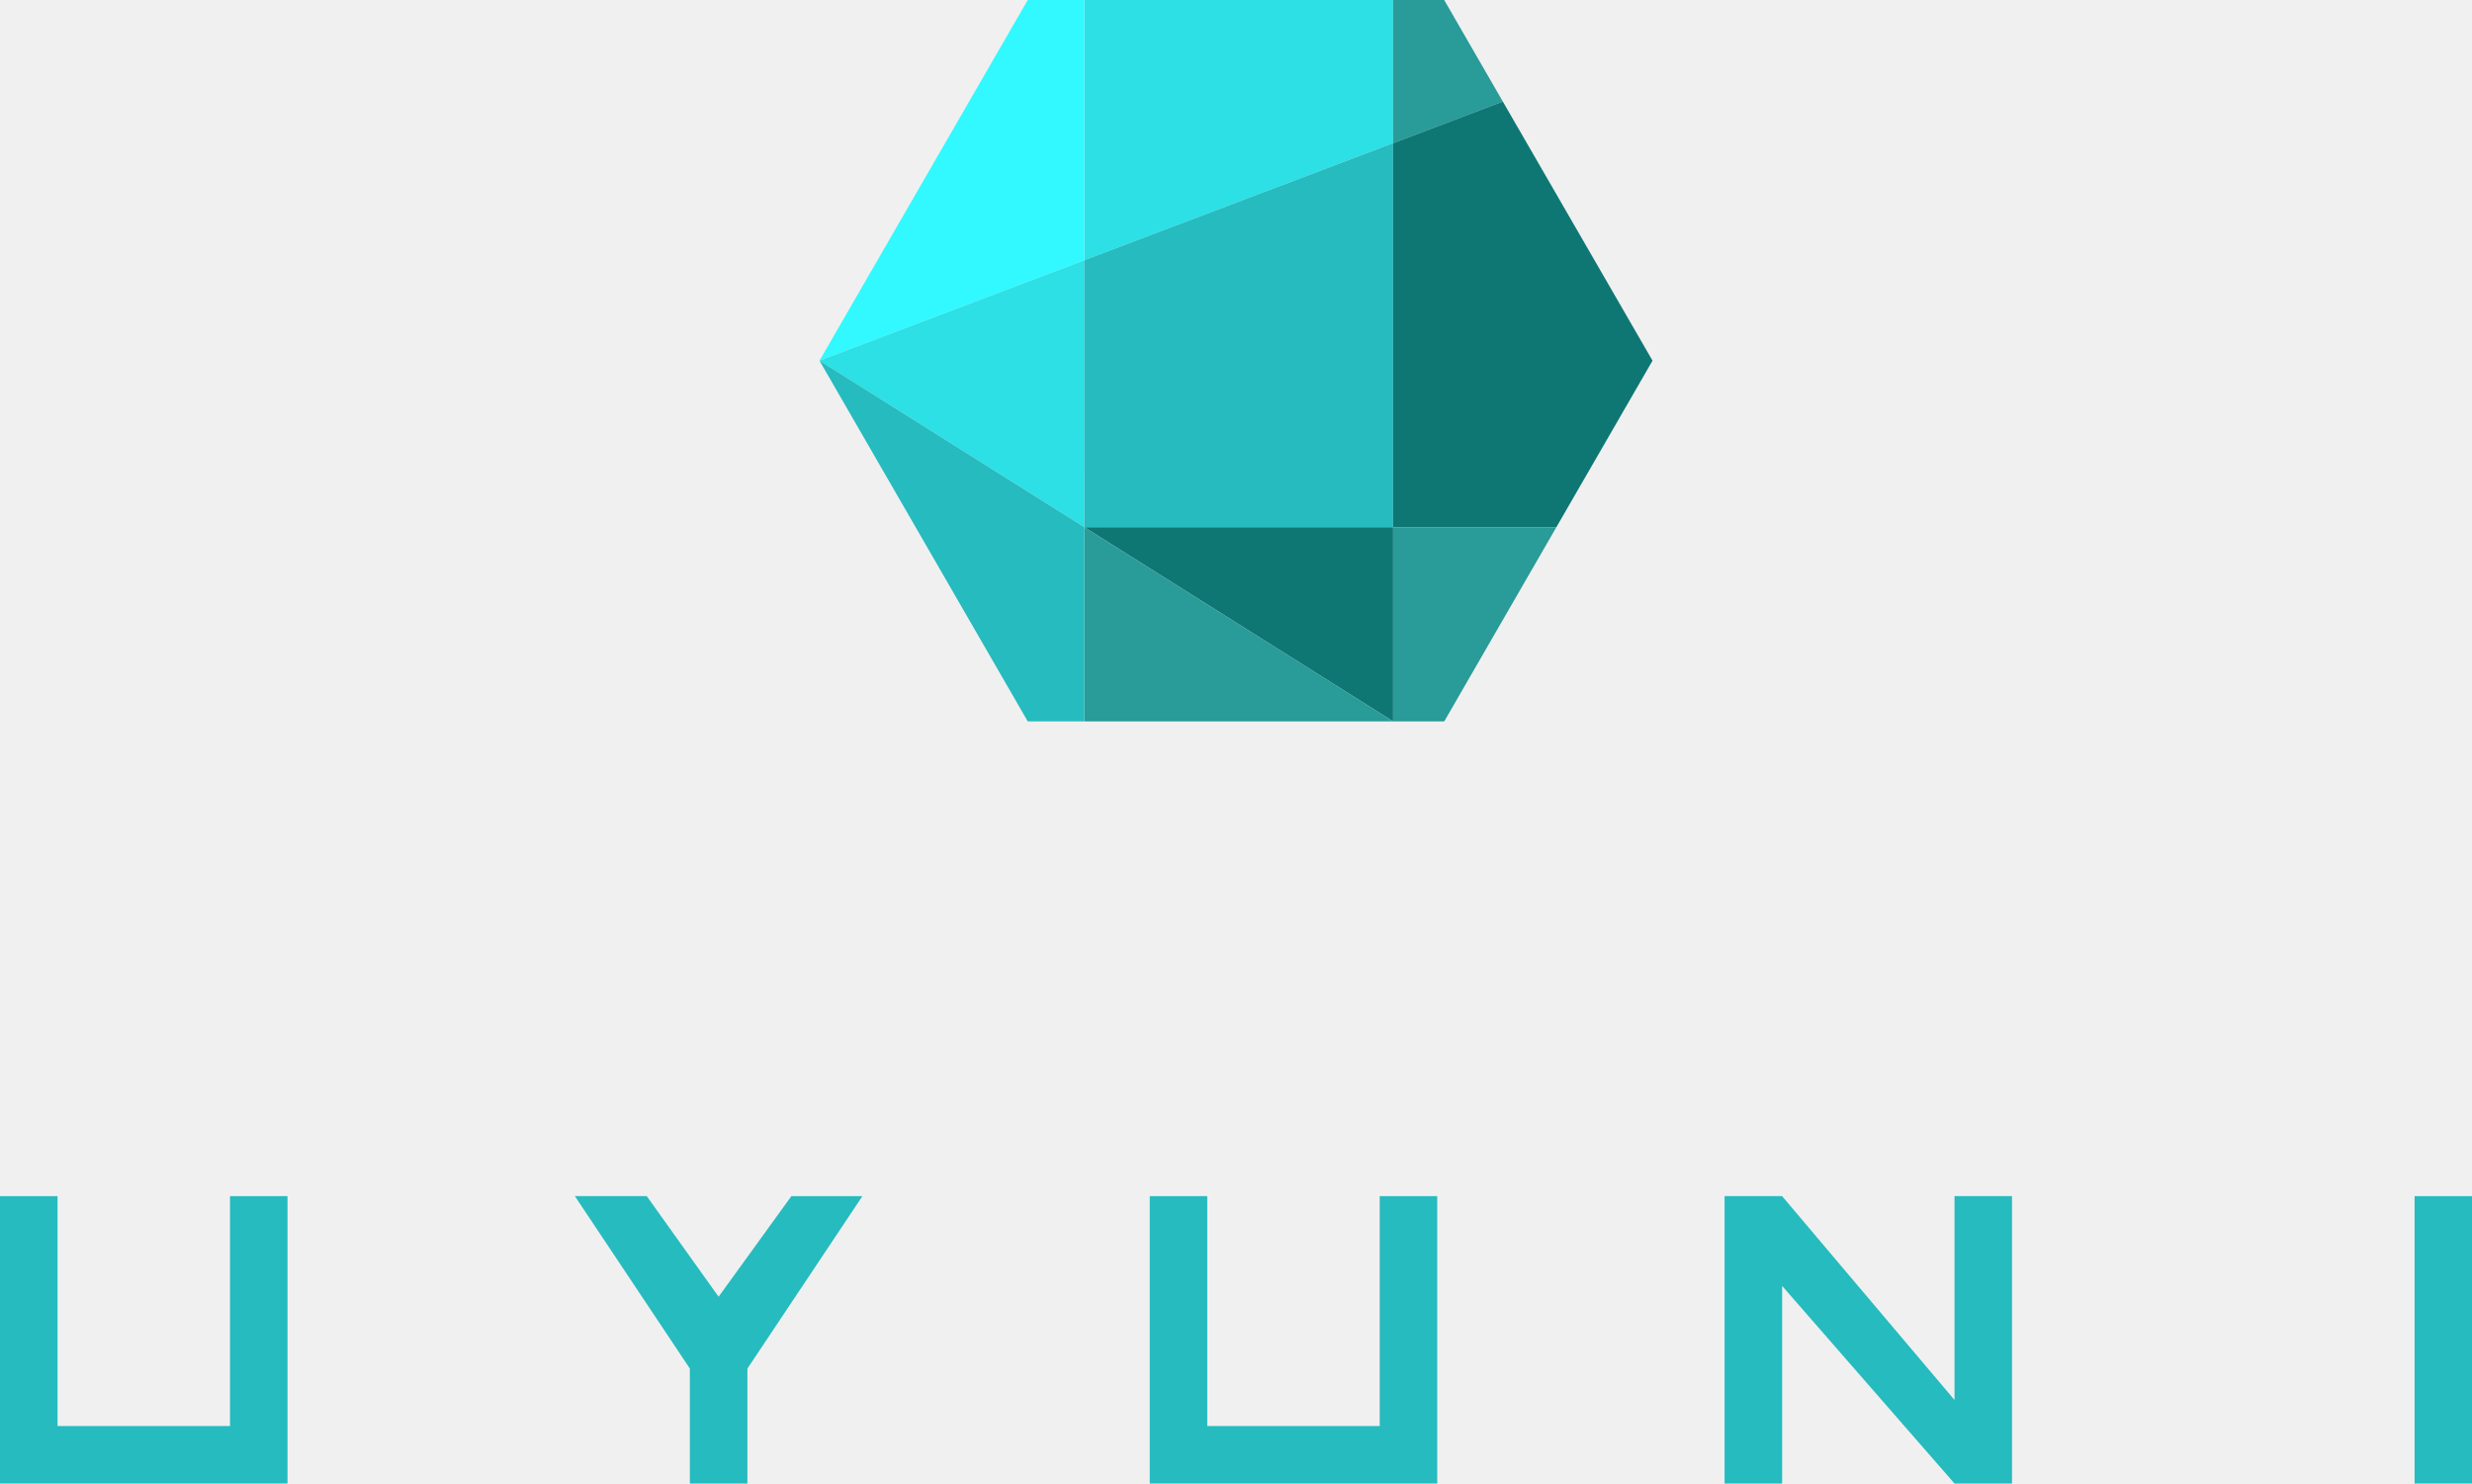
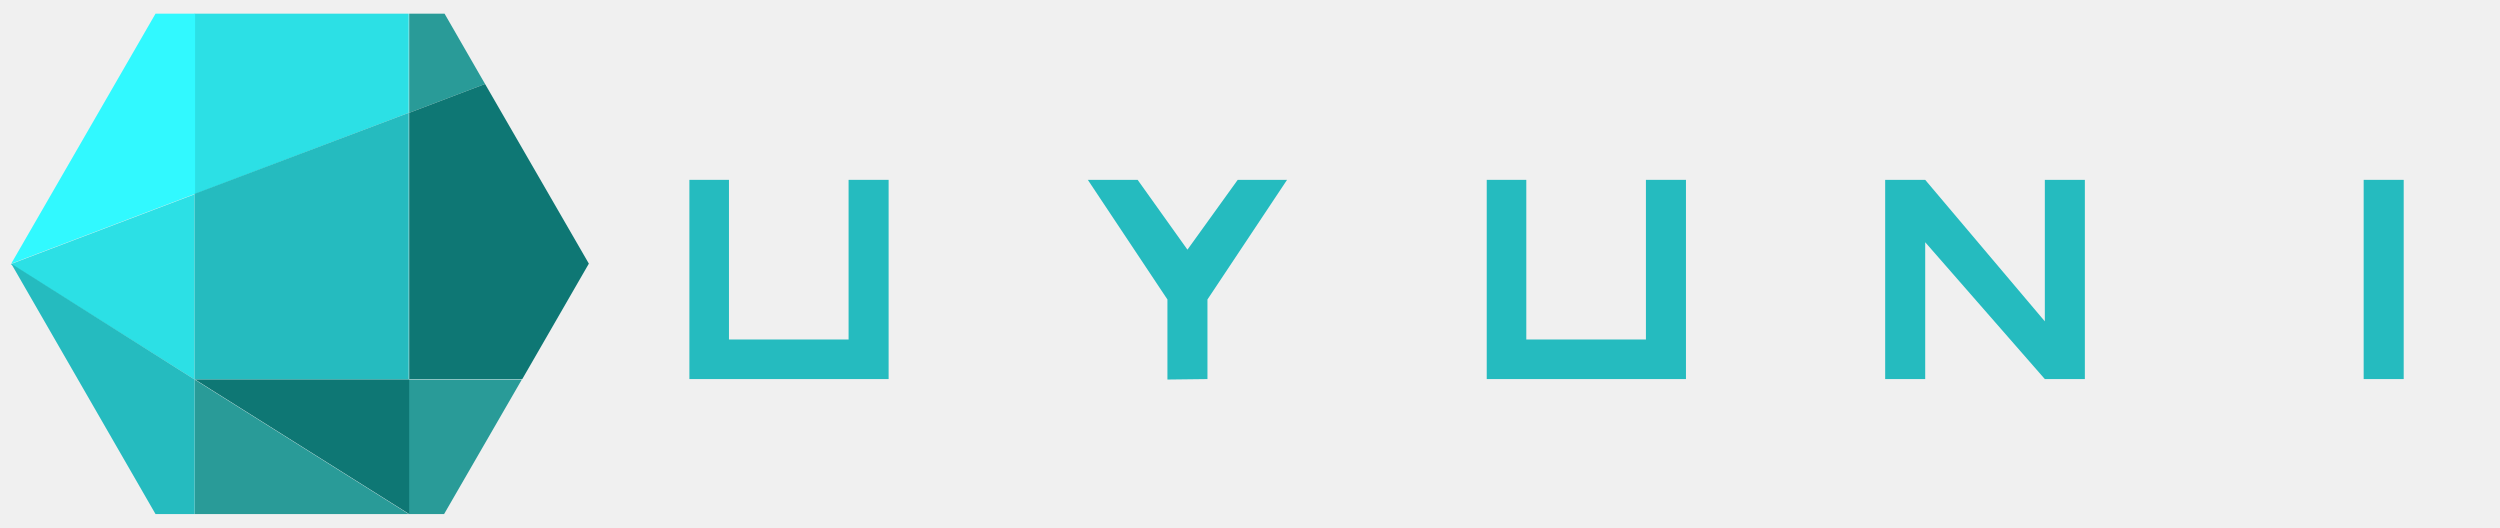
- <svg xmlns="http://www.w3.org/2000/svg" width="129.306" height="77.61" viewBox="0 0 129.306 77.61">
+ <svg xmlns="http://www.w3.org/2000/svg" version="1.1" id="Layer_1" x="0px" y="0px" viewBox="0 0 537.1 113.4" style="enable-background:new 0 0 537.1 113.4;" xml:space="preserve">
+   <style type="text/css">
+ 	.st0{fill:#25BBBF;}
+ 	.st1{fill:#2CE0E5;}
+ 	.st2{fill:#31F9FF;}
+ 	.st3{fill:#FFFFFF;}
+ 	.st4{fill:#299B98;}
+ 	.st5{fill:#0E7774;}
+ </style>
  <g transform="translate(-6.39 -32.061)">
-     <path d="M9.4,94.636v12.028h9.021V94.636h3.007v15.035H6.39V94.636Z" fill="#25bbbf" />
-     <path d="M42.475,109.671v-6.014l-6.014-9.021H40.22L43.979,99.9l3.806-5.262H51.5l-6.015,9.021v6.014Z" fill="#25bbbf" />
-     <path d="M69.539,94.636v12.028h9.022V94.636h3.007v15.035H66.532V94.636Z" fill="#25bbbf" />
-     <path d="M96.6,109.671V94.636h3.007l9.021,10.666V94.636h3.007v15.035h-3.007L99.611,99.334v10.337Z" fill="#25bbbf" />
-     <path d="M135.7,94.636v15.035h-3.007V94.636Z" fill="#25bbbf" />
-     <path d="M79.26,39.551v-7.49H63.111V45.675Z" fill="#2ce0e5" />
-     <path d="M63.111,32.061H60.15L49.256,50.929l13.855-5.254Z" fill="#31f9ff" />
-     <path d="M63.111,59.643h0Z" fill="#fff" />
-     <path d="M85,37.373l-3.067-5.312H79.26v7.49Z" fill="#299b98" />
-     <path d="M63.111,45.675,49.256,50.929l13.855,8.712Z" fill="#2ce0e5" />
-     <path d="M63.111,59.641H79.26V39.551l-16.15,6.124Z" fill="#25bbbf" />
-     <path d="M85,37.373,79.26,39.551V59.643H87.8l5.031-8.714Z" fill="#0e7774" />
-     <path d="M79.26,69.8h2.676L87.8,59.643H79.26Z" fill="#299b98" />
-     <path d="M63.113,59.643,79.26,69.8V59.643Z" fill="#0e7774" />
-     <path d="M63.111,59.643V69.8H79.26L63.113,59.643Z" fill="#299b98" />
-     <path d="M63.111,59.641,49.256,50.929,60.15,69.8h2.961V59.643Z" fill="#25bbbf" />
+     <path class="st0" d="M163,70.7V105h25.7V70.7h8.6v42.8h-42.8V70.7H163z" />
+     <path class="st0" d="M257.2,113.6V96.4l-17.1-25.7h10.7l10.7,15l10.8-15h10.6l-17.1,25.7v17.1L257.2,113.6z" />
+     <path class="st0" d="M334.3,70.7V105H360V70.7h8.6v42.8h-42.8V70.7H334.3z" />
+     <path class="st0" d="M411.4,113.6V70.7h8.6l25.7,30.4V70.7h8.6v42.8h-8.6L420,84.1v29.4H411.4z" />
+     <path class="st0" d="M522.8,70.7v42.8h-8.6V70.7H522.8z" />
+     <path class="st1" d="M94.2,56.3V35h-46v38.8L94.2,56.3z" />
+     <path class="st2" d="M48.2,35h-8.4l-31,53.7l39.5-15V35z" />
+     <path class="st3" d="M48.2,113.6L48.2,113.6z" />
+     <path class="st4" d="M110.6,50.1L101.9,35h-7.6v21.3L110.6,50.1z" />
+     <path class="st1" d="M48.2,73.8l-39.5,15l39.5,24.8V73.8z" />
+     <path class="st0" d="M48.2,113.6h46V56.3l-46,17.4L48.2,113.6z" />
+     <path class="st5" d="M110.6,50.1l-16.3,6.2v57.2h24.3l14.3-24.8L110.6,50.1z" />
+     <path class="st4" d="M94.2,142.5h7.6l16.7-28.9H94.2V142.5z" />
+     <path class="st5" d="M48.3,113.6l46,28.9v-28.9H48.3z" />
+     <path class="st4" d="M48.2,113.6v28.9h46L48.2,113.6L48.2,113.6z" />
+     <path class="st0" d="M48.2,113.6L8.8,88.7l31,53.8h8.4V113.6L48.2,113.6z" />
  </g>
</svg>
